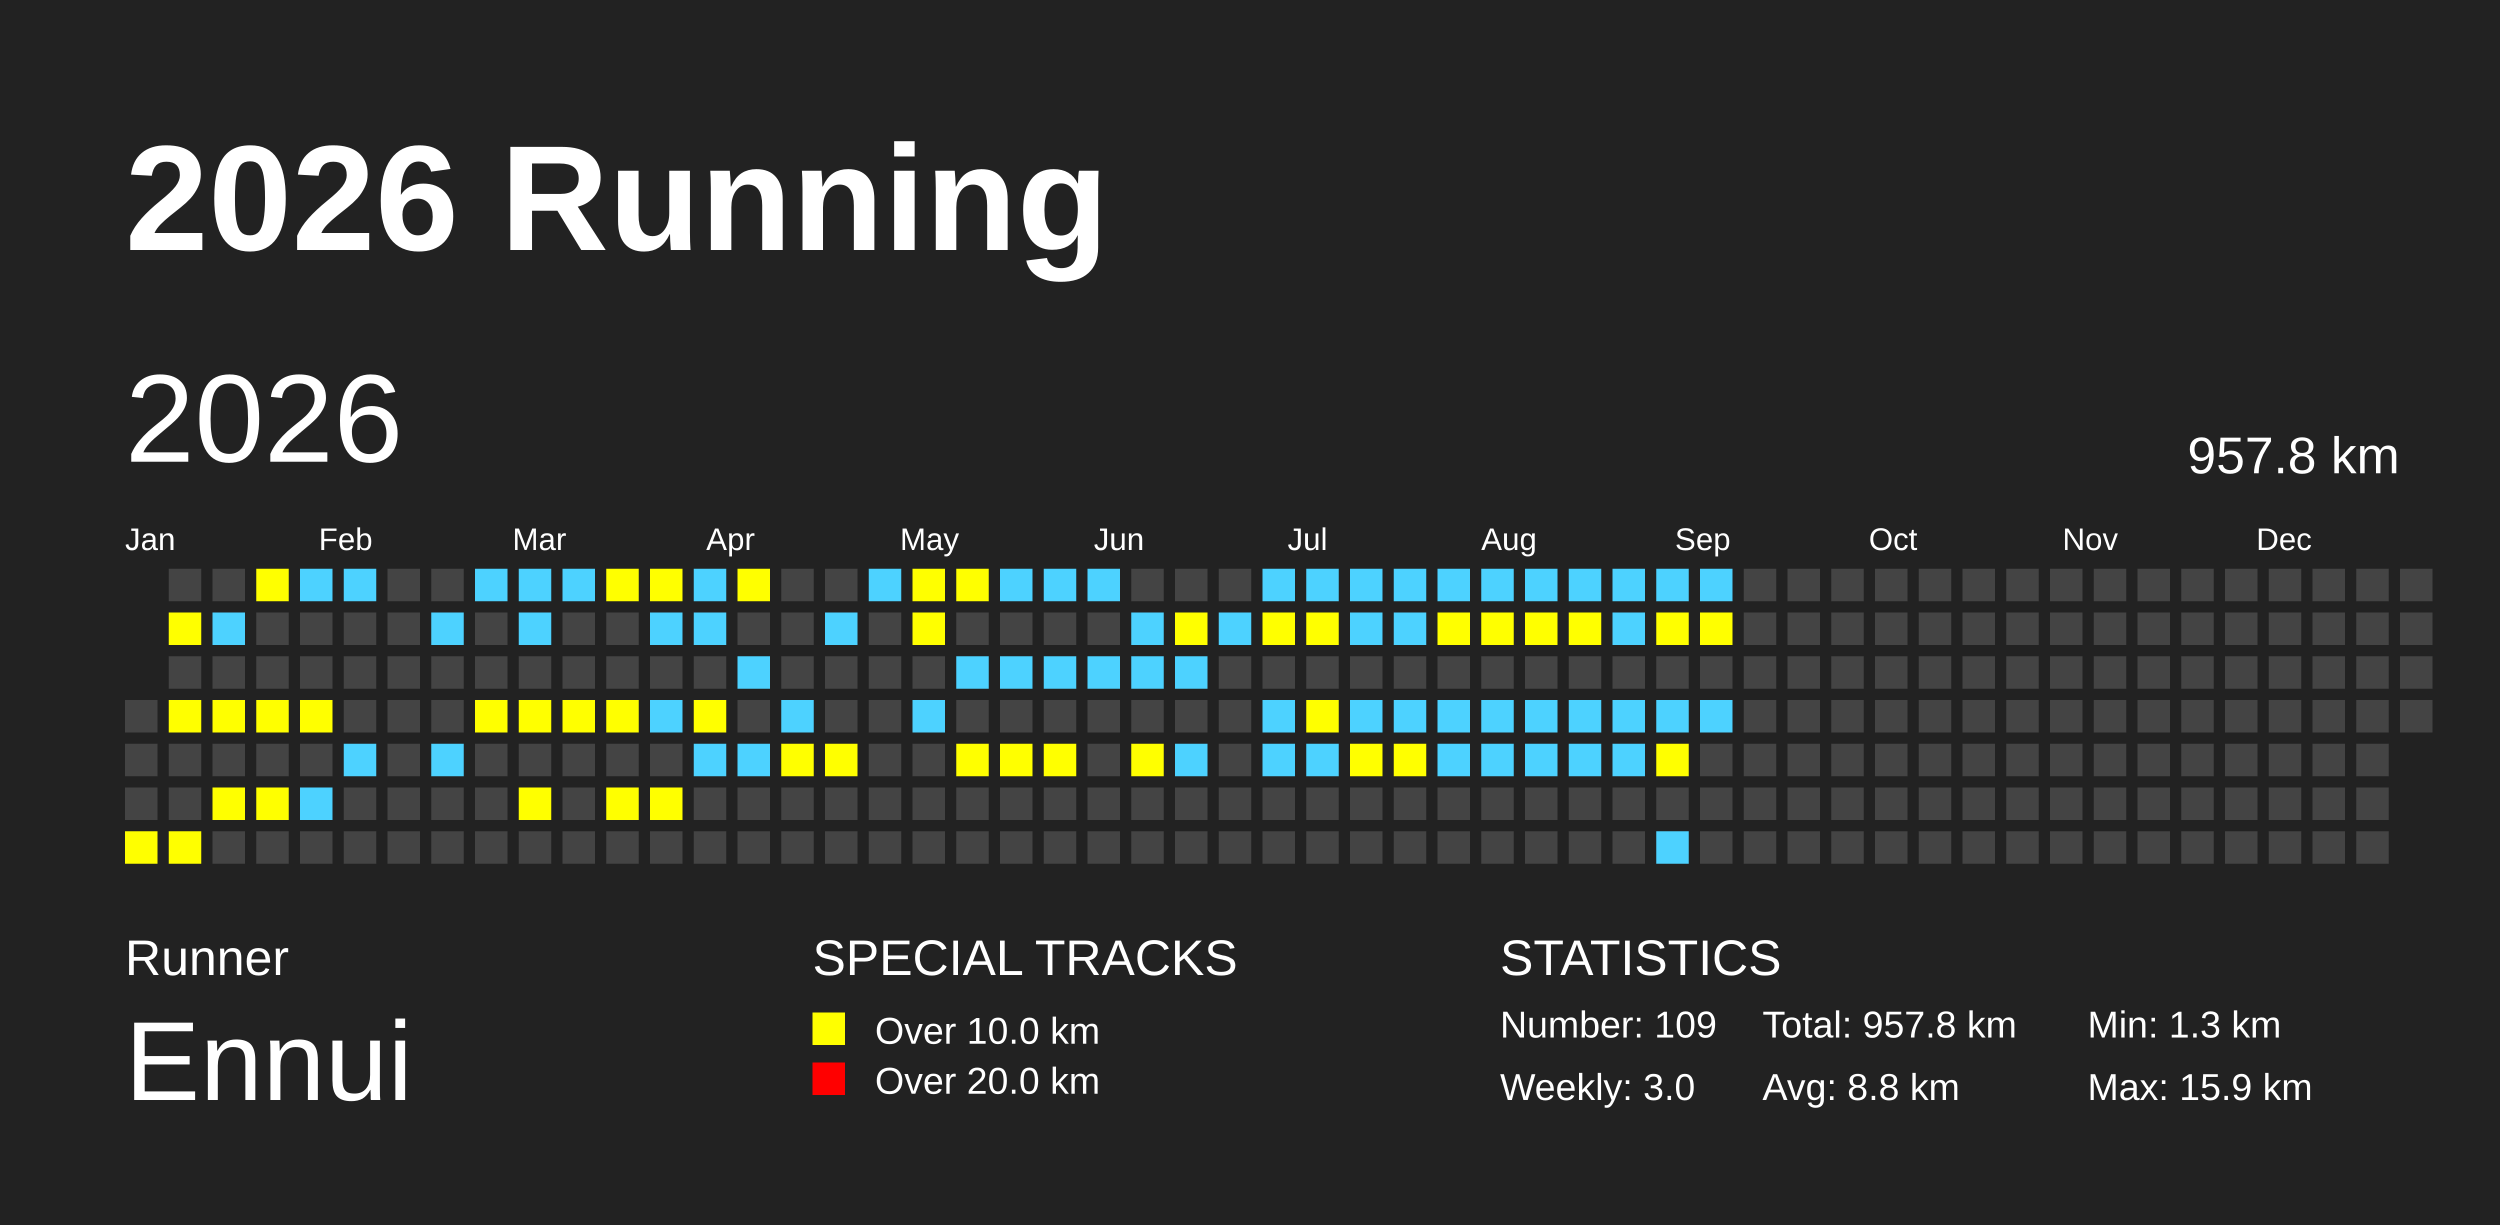
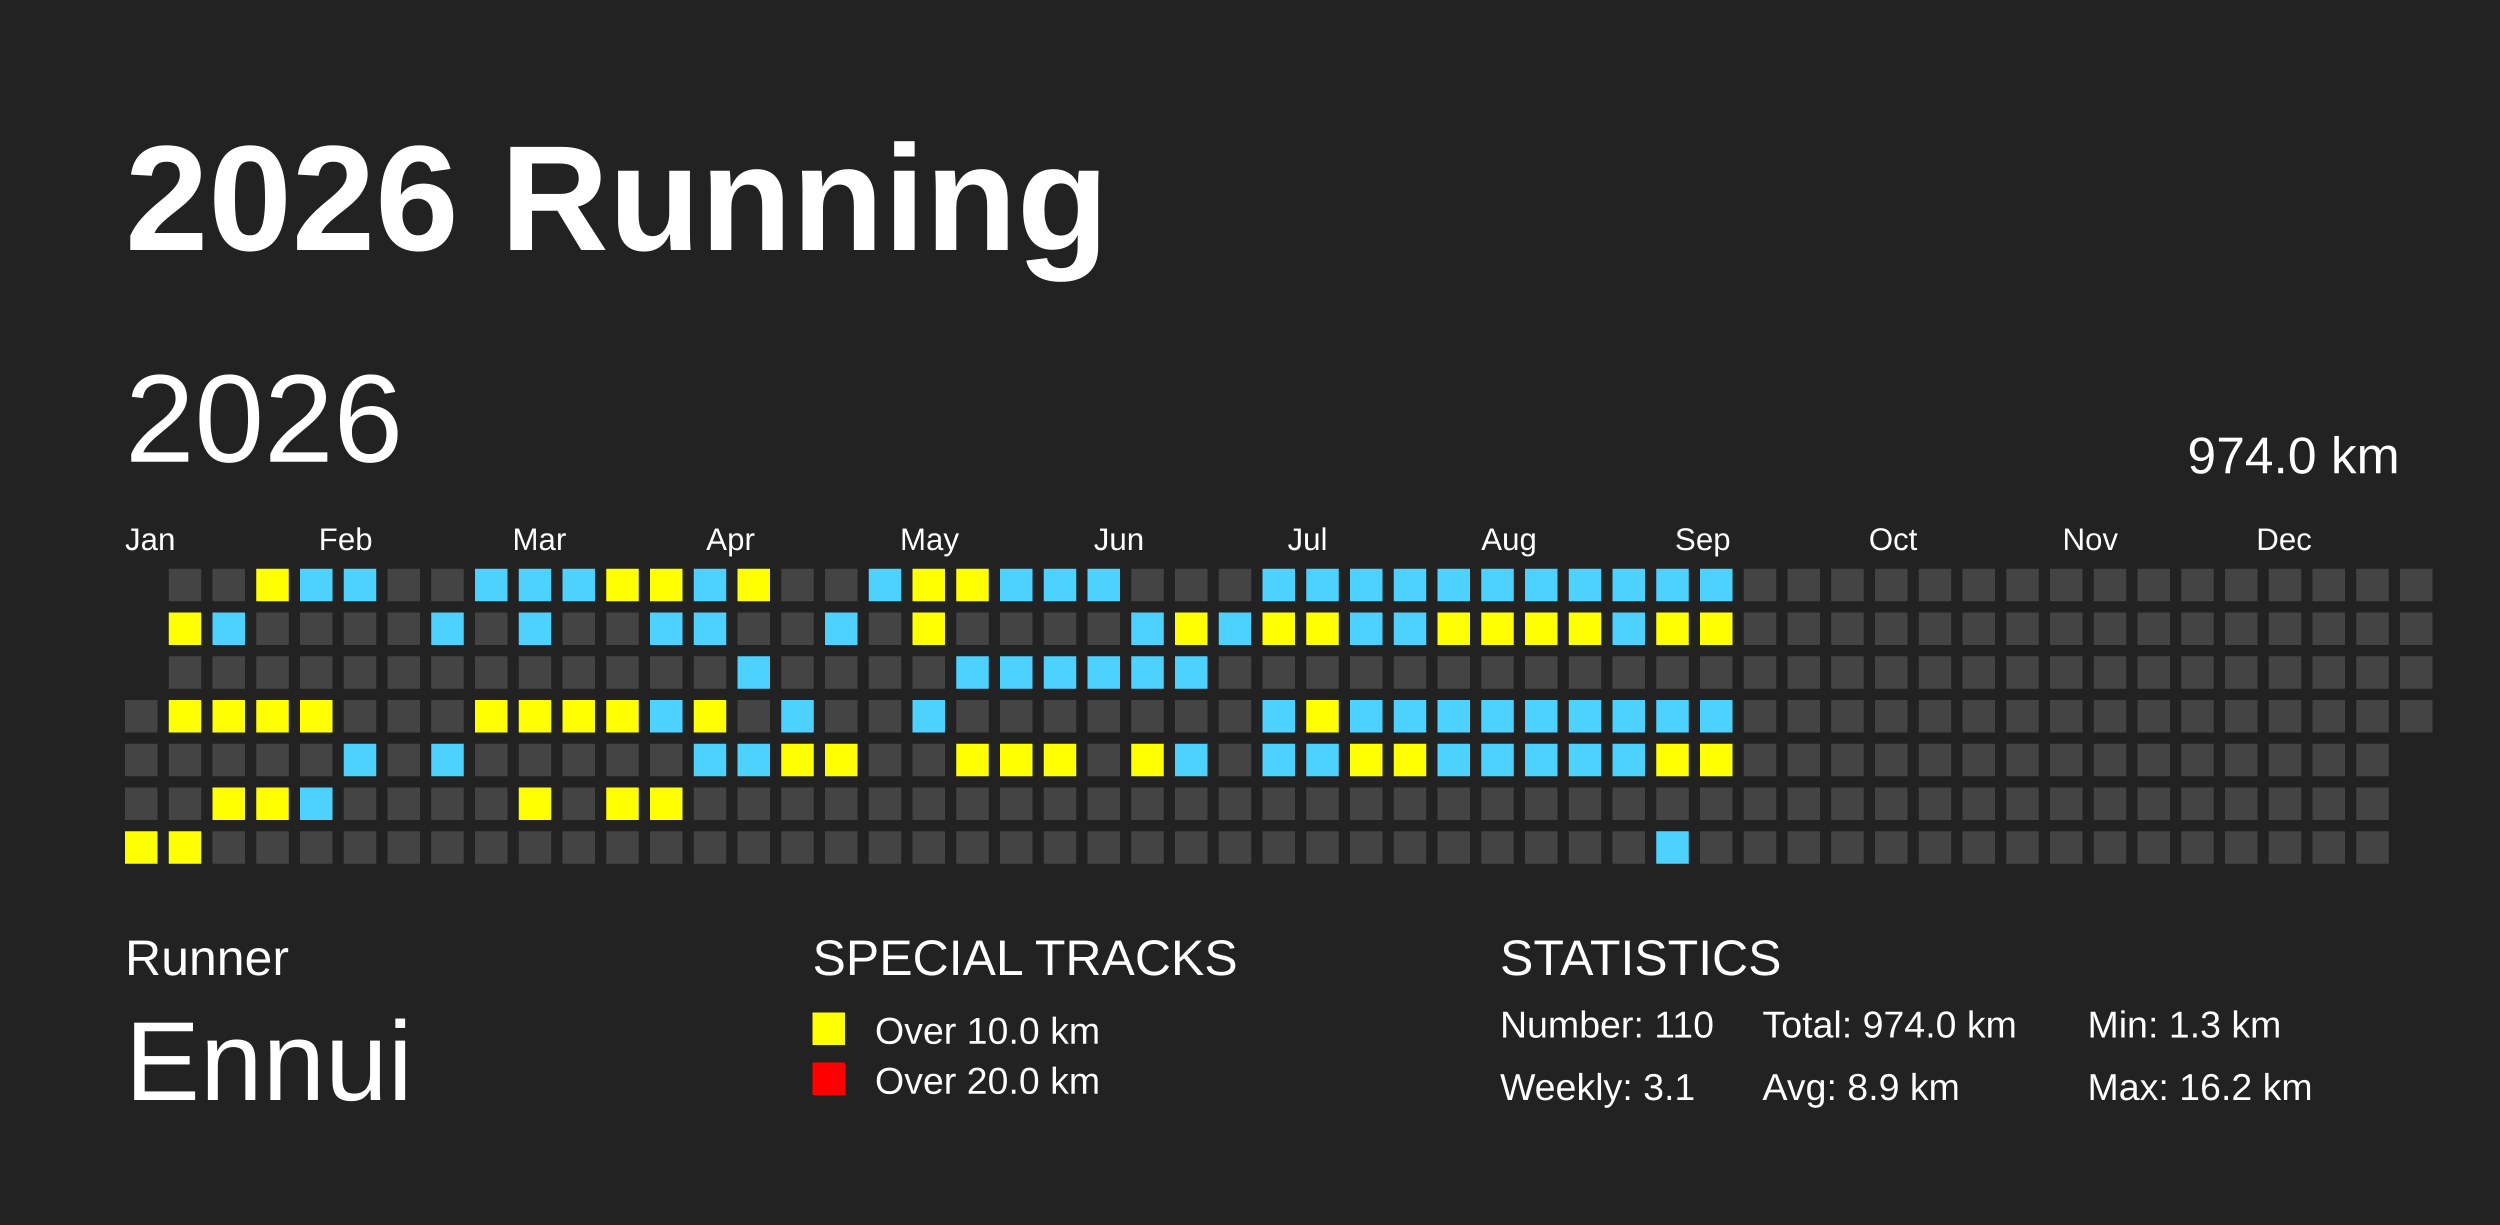
<svg xmlns="http://www.w3.org/2000/svg" baseProfile="full" height="98mm" version="1.1" viewBox="0,0,200,98" width="200mm">
  <defs />
  <rect fill="#222222" height="98" width="200" x="0" y="0" />
  <text fill="#FFFFFF" style="font-size:12px; font-family:Arial; font-weight:bold;" x="10" y="20">2026 Running</text>
  <text fill="#FFFFFF" style="font-size:4px; font-family:Arial" x="10" y="78">Runner</text>
  <text fill="#FFFFFF" style="font-size:9px; font-family:Arial" x="10" y="88">Ennui</text>
  <text fill="#FFFFFF" style="font-size:4px; font-family:Arial" x="65" y="78">SPECIAL TRACKS</text>
  <rect fill="yellow" height="2.6" width="2.6" x="65" y="81" />
  <text fill="#FFFFFF" style="font-size:3px; font-family:Arial" x="70" y="83.5">Over 10.0 km</text>
  <rect fill="red" height="2.6" width="2.6" x="65" y="85" />
  <text fill="#FFFFFF" style="font-size:3px; font-family:Arial" x="70" y="87.5">Over 20.0 km</text>
  <text fill="#FFFFFF" style="font-size:4px; font-family:Arial" x="120" y="78">STATISTICS</text>
-   <text fill="#FFFFFF" style="font-size:3px; font-family:Arial" x="120" y="83">Number: 109</text>
-   <text fill="#FFFFFF" style="font-size:3px; font-family:Arial" x="120" y="88">Weekly: 3.0</text>
-   <text fill="#FFFFFF" style="font-size:3px; font-family:Arial" x="141" y="83">Total: 957.8 km</text>
-   <text fill="#FFFFFF" style="font-size:3px; font-family:Arial" x="141" y="88">Avg: 8.8 km</text>
+   <text fill="#FFFFFF" style="font-size:3px; font-family:Arial" x="120" y="83">Number: 110</text>
+   <text fill="#FFFFFF" style="font-size:3px; font-family:Arial" x="120" y="88">Weekly: 3.1</text>
+   <text fill="#FFFFFF" style="font-size:3px; font-family:Arial" x="141" y="83">Total: 974.0 km</text>
+   <text fill="#FFFFFF" style="font-size:3px; font-family:Arial" x="141" y="88">Avg: 8.9 km</text>
  <text fill="#FFFFFF" style="font-size:3px; font-family:Arial" x="167" y="83">Min: 1.3 km</text>
-   <text fill="#FFFFFF" style="font-size:3px; font-family:Arial" x="167" y="88">Max: 15.9 km</text>
+   <text fill="#FFFFFF" style="font-size:3px; font-family:Arial" x="167" y="88">Max: 16.2 km</text>
  <text dominant-baseline="hanging" fill="#FFFFFF" style="font-size:10.0px; font-family:Arial;" x="10" y="30">2026</text>
-   <text dominant-baseline="hanging" fill="#FFFFFF" style="font-size:4.125px; font-family:Arial;" x="175" y="35">957.8 km</text>
+   <text dominant-baseline="hanging" fill="#FFFFFF" style="font-size:4.125px; font-family:Arial;" x="175" y="35">974.0 km</text>
  <text fill="#FFFFFF" style="font-size:2.5px; font-family:Arial" x="10.0" y="44">Jan</text>
  <text fill="#FFFFFF" style="font-size:2.5px; font-family:Arial" x="25.5" y="44">Feb</text>
  <text fill="#FFFFFF" style="font-size:2.5px; font-family:Arial" x="41.0" y="44">Mar</text>
  <text fill="#FFFFFF" style="font-size:2.5px; font-family:Arial" x="56.5" y="44">Apr</text>
  <text fill="#FFFFFF" style="font-size:2.5px; font-family:Arial" x="72.0" y="44">May</text>
  <text fill="#FFFFFF" style="font-size:2.5px; font-family:Arial" x="87.5" y="44">Jun</text>
  <text fill="#FFFFFF" style="font-size:2.5px; font-family:Arial" x="103.0" y="44">Jul</text>
  <text fill="#FFFFFF" style="font-size:2.5px; font-family:Arial" x="118.5" y="44">Aug</text>
  <text fill="#FFFFFF" style="font-size:2.5px; font-family:Arial" x="134.0" y="44">Sep</text>
  <text fill="#FFFFFF" style="font-size:2.5px; font-family:Arial" x="149.5" y="44">Oct</text>
  <text fill="#FFFFFF" style="font-size:2.5px; font-family:Arial" x="165.0" y="44">Nov</text>
  <text fill="#FFFFFF" style="font-size:2.5px; font-family:Arial" x="180.5" y="44">Dec</text>
  <rect fill="#444444" height="2.6" width="2.6" x="10.0" y="56.0" />
  <rect fill="#444444" height="2.6" width="2.6" x="10.0" y="59.5" />
  <rect fill="#444444" height="2.6" width="2.6" x="10.0" y="63.0" />
  <rect fill="yellow" height="2.6" width="2.6" x="10.0" y="66.5" />
  <rect fill="#444444" height="2.6" width="2.6" x="13.5" y="45.5" />
  <rect fill="yellow" height="2.6" width="2.6" x="13.5" y="49.0" />
  <rect fill="#444444" height="2.6" width="2.6" x="13.5" y="52.5" />
  <rect fill="yellow" height="2.6" width="2.6" x="13.5" y="56.0" />
  <rect fill="#444444" height="2.6" width="2.6" x="13.5" y="59.5" />
  <rect fill="#444444" height="2.6" width="2.6" x="13.5" y="63.0" />
  <rect fill="yellow" height="2.6" width="2.6" x="13.5" y="66.5" />
  <rect fill="#444444" height="2.6" width="2.6" x="17.0" y="45.5" />
  <rect fill="#4DD2FF" height="2.6" width="2.6" x="17.0" y="49.0" />
  <rect fill="#444444" height="2.6" width="2.6" x="17.0" y="52.5" />
  <rect fill="yellow" height="2.6" width="2.6" x="17.0" y="56.0" />
  <rect fill="#444444" height="2.6" width="2.6" x="17.0" y="59.5" />
  <rect fill="yellow" height="2.6" width="2.6" x="17.0" y="63.0" />
  <rect fill="#444444" height="2.6" width="2.6" x="17.0" y="66.5" />
  <rect fill="yellow" height="2.6" width="2.6" x="20.5" y="45.5" />
  <rect fill="#444444" height="2.6" width="2.6" x="20.5" y="49.0" />
  <rect fill="#444444" height="2.6" width="2.6" x="20.5" y="52.5" />
  <rect fill="yellow" height="2.6" width="2.6" x="20.5" y="56.0" />
  <rect fill="#444444" height="2.6" width="2.6" x="20.5" y="59.5" />
  <rect fill="yellow" height="2.6" width="2.6" x="20.5" y="63.0" />
  <rect fill="#444444" height="2.6" width="2.6" x="20.5" y="66.5" />
  <rect fill="#4DD2FF" height="2.6" width="2.6" x="24.0" y="45.5" />
  <rect fill="#444444" height="2.6" width="2.6" x="24.0" y="49.0" />
  <rect fill="#444444" height="2.6" width="2.6" x="24.0" y="52.5" />
  <rect fill="yellow" height="2.6" width="2.6" x="24.0" y="56.0" />
  <rect fill="#444444" height="2.6" width="2.6" x="24.0" y="59.5" />
  <rect fill="#4DD2FF" height="2.6" width="2.6" x="24.0" y="63.0" />
  <rect fill="#444444" height="2.6" width="2.6" x="24.0" y="66.5" />
  <rect fill="#4DD2FF" height="2.6" width="2.6" x="27.5" y="45.5" />
  <rect fill="#444444" height="2.6" width="2.6" x="27.5" y="49.0" />
  <rect fill="#444444" height="2.6" width="2.6" x="27.5" y="52.5" />
  <rect fill="#444444" height="2.6" width="2.6" x="27.5" y="56.0" />
  <rect fill="#4DD2FF" height="2.6" width="2.6" x="27.5" y="59.5" />
  <rect fill="#444444" height="2.6" width="2.6" x="27.5" y="63.0" />
  <rect fill="#444444" height="2.6" width="2.6" x="27.5" y="66.5" />
  <rect fill="#444444" height="2.6" width="2.6" x="31.0" y="45.5" />
  <rect fill="#444444" height="2.6" width="2.6" x="31.0" y="49.0" />
  <rect fill="#444444" height="2.6" width="2.6" x="31.0" y="52.5" />
  <rect fill="#444444" height="2.6" width="2.6" x="31.0" y="56.0" />
  <rect fill="#444444" height="2.6" width="2.6" x="31.0" y="59.5" />
  <rect fill="#444444" height="2.6" width="2.6" x="31.0" y="63.0" />
  <rect fill="#444444" height="2.6" width="2.6" x="31.0" y="66.5" />
  <rect fill="#444444" height="2.6" width="2.6" x="34.5" y="45.5" />
  <rect fill="#4DD2FF" height="2.6" width="2.6" x="34.5" y="49.0" />
  <rect fill="#444444" height="2.6" width="2.6" x="34.5" y="52.5" />
  <rect fill="#444444" height="2.6" width="2.6" x="34.5" y="56.0" />
  <rect fill="#4DD2FF" height="2.6" width="2.6" x="34.5" y="59.5" />
  <rect fill="#444444" height="2.6" width="2.6" x="34.5" y="63.0" />
  <rect fill="#444444" height="2.6" width="2.6" x="34.5" y="66.5" />
  <rect fill="#4DD2FF" height="2.6" width="2.6" x="38.0" y="45.5" />
  <rect fill="#444444" height="2.6" width="2.6" x="38.0" y="49.0" />
  <rect fill="#444444" height="2.6" width="2.6" x="38.0" y="52.5" />
  <rect fill="yellow" height="2.6" width="2.6" x="38.0" y="56.0" />
  <rect fill="#444444" height="2.6" width="2.6" x="38.0" y="59.5" />
  <rect fill="#444444" height="2.6" width="2.6" x="38.0" y="63.0" />
  <rect fill="#444444" height="2.6" width="2.6" x="38.0" y="66.5" />
  <rect fill="#4DD2FF" height="2.6" width="2.6" x="41.5" y="45.5" />
  <rect fill="#4DD2FF" height="2.6" width="2.6" x="41.5" y="49.0" />
  <rect fill="#444444" height="2.6" width="2.6" x="41.5" y="52.5" />
  <rect fill="yellow" height="2.6" width="2.6" x="41.5" y="56.0" />
  <rect fill="#444444" height="2.6" width="2.6" x="41.5" y="59.5" />
  <rect fill="yellow" height="2.6" width="2.6" x="41.5" y="63.0" />
  <rect fill="#444444" height="2.6" width="2.6" x="41.5" y="66.5" />
  <rect fill="#4DD2FF" height="2.6" width="2.6" x="45.0" y="45.5" />
  <rect fill="#444444" height="2.6" width="2.6" x="45.0" y="49.0" />
  <rect fill="#444444" height="2.6" width="2.6" x="45.0" y="52.5" />
  <rect fill="yellow" height="2.6" width="2.6" x="45.0" y="56.0" />
  <rect fill="#444444" height="2.6" width="2.6" x="45.0" y="59.5" />
  <rect fill="#444444" height="2.6" width="2.6" x="45.0" y="63.0" />
  <rect fill="#444444" height="2.6" width="2.6" x="45.0" y="66.5" />
  <rect fill="yellow" height="2.6" width="2.6" x="48.5" y="45.5" />
  <rect fill="#444444" height="2.6" width="2.6" x="48.5" y="49.0" />
  <rect fill="#444444" height="2.6" width="2.6" x="48.5" y="52.5" />
  <rect fill="yellow" height="2.6" width="2.6" x="48.5" y="56.0" />
  <rect fill="#444444" height="2.6" width="2.6" x="48.5" y="59.5" />
  <rect fill="yellow" height="2.6" width="2.6" x="48.5" y="63.0" />
  <rect fill="#444444" height="2.6" width="2.6" x="48.5" y="66.5" />
  <rect fill="yellow" height="2.6" width="2.6" x="52.0" y="45.5" />
  <rect fill="#4DD2FF" height="2.6" width="2.6" x="52.0" y="49.0" />
  <rect fill="#444444" height="2.6" width="2.6" x="52.0" y="52.5" />
  <rect fill="#4DD2FF" height="2.6" width="2.6" x="52.0" y="56.0" />
  <rect fill="#444444" height="2.6" width="2.6" x="52.0" y="59.5" />
  <rect fill="yellow" height="2.6" width="2.6" x="52.0" y="63.0" />
  <rect fill="#444444" height="2.6" width="2.6" x="52.0" y="66.5" />
  <rect fill="#4DD2FF" height="2.6" width="2.6" x="55.5" y="45.5" />
  <rect fill="#4DD2FF" height="2.6" width="2.6" x="55.5" y="49.0" />
  <rect fill="#444444" height="2.6" width="2.6" x="55.5" y="52.5" />
  <rect fill="yellow" height="2.6" width="2.6" x="55.5" y="56.0" />
  <rect fill="#4DD2FF" height="2.6" width="2.6" x="55.5" y="59.5" />
  <rect fill="#444444" height="2.6" width="2.6" x="55.5" y="63.0" />
  <rect fill="#444444" height="2.6" width="2.6" x="55.5" y="66.5" />
  <rect fill="yellow" height="2.6" width="2.6" x="59.0" y="45.5" />
  <rect fill="#444444" height="2.6" width="2.6" x="59.0" y="49.0" />
  <rect fill="#4DD2FF" height="2.6" width="2.6" x="59.0" y="52.5" />
  <rect fill="#444444" height="2.6" width="2.6" x="59.0" y="56.0" />
  <rect fill="#4DD2FF" height="2.6" width="2.6" x="59.0" y="59.5" />
  <rect fill="#444444" height="2.6" width="2.6" x="59.0" y="63.0" />
  <rect fill="#444444" height="2.6" width="2.6" x="59.0" y="66.5" />
  <rect fill="#444444" height="2.6" width="2.6" x="62.5" y="45.5" />
  <rect fill="#444444" height="2.6" width="2.6" x="62.5" y="49.0" />
  <rect fill="#444444" height="2.6" width="2.6" x="62.5" y="52.5" />
  <rect fill="#4DD2FF" height="2.6" width="2.6" x="62.5" y="56.0" />
  <rect fill="yellow" height="2.6" width="2.6" x="62.5" y="59.5" />
  <rect fill="#444444" height="2.6" width="2.6" x="62.5" y="63.0" />
  <rect fill="#444444" height="2.6" width="2.6" x="62.5" y="66.5" />
  <rect fill="#444444" height="2.6" width="2.6" x="66.0" y="45.5" />
  <rect fill="#4DD2FF" height="2.6" width="2.6" x="66.0" y="49.0" />
  <rect fill="#444444" height="2.6" width="2.6" x="66.0" y="52.5" />
  <rect fill="#444444" height="2.6" width="2.6" x="66.0" y="56.0" />
  <rect fill="yellow" height="2.6" width="2.6" x="66.0" y="59.5" />
  <rect fill="#444444" height="2.6" width="2.6" x="66.0" y="63.0" />
  <rect fill="#444444" height="2.6" width="2.6" x="66.0" y="66.5" />
  <rect fill="#4DD2FF" height="2.6" width="2.6" x="69.5" y="45.5" />
  <rect fill="#444444" height="2.6" width="2.6" x="69.5" y="49.0" />
  <rect fill="#444444" height="2.6" width="2.6" x="69.5" y="52.5" />
  <rect fill="#444444" height="2.6" width="2.6" x="69.5" y="56.0" />
  <rect fill="#444444" height="2.6" width="2.6" x="69.5" y="59.5" />
  <rect fill="#444444" height="2.6" width="2.6" x="69.5" y="63.0" />
  <rect fill="#444444" height="2.6" width="2.6" x="69.5" y="66.5" />
  <rect fill="yellow" height="2.6" width="2.6" x="73.0" y="45.5" />
  <rect fill="yellow" height="2.6" width="2.6" x="73.0" y="49.0" />
  <rect fill="#444444" height="2.6" width="2.6" x="73.0" y="52.5" />
  <rect fill="#4DD2FF" height="2.6" width="2.6" x="73.0" y="56.0" />
  <rect fill="#444444" height="2.6" width="2.6" x="73.0" y="59.5" />
  <rect fill="#444444" height="2.6" width="2.6" x="73.0" y="63.0" />
  <rect fill="#444444" height="2.6" width="2.6" x="73.0" y="66.5" />
  <rect fill="yellow" height="2.6" width="2.6" x="76.5" y="45.5" />
  <rect fill="#444444" height="2.6" width="2.6" x="76.5" y="49.0" />
  <rect fill="#4DD2FF" height="2.6" width="2.6" x="76.5" y="52.5" />
  <rect fill="#444444" height="2.6" width="2.6" x="76.5" y="56.0" />
  <rect fill="yellow" height="2.6" width="2.6" x="76.5" y="59.5" />
  <rect fill="#444444" height="2.6" width="2.6" x="76.5" y="63.0" />
  <rect fill="#444444" height="2.6" width="2.6" x="76.5" y="66.5" />
  <rect fill="#4DD2FF" height="2.6" width="2.6" x="80.0" y="45.5" />
  <rect fill="#444444" height="2.6" width="2.6" x="80.0" y="49.0" />
  <rect fill="#4DD2FF" height="2.6" width="2.6" x="80.0" y="52.5" />
  <rect fill="#444444" height="2.6" width="2.6" x="80.0" y="56.0" />
  <rect fill="yellow" height="2.6" width="2.6" x="80.0" y="59.5" />
  <rect fill="#444444" height="2.6" width="2.6" x="80.0" y="63.0" />
  <rect fill="#444444" height="2.6" width="2.6" x="80.0" y="66.5" />
  <rect fill="#4DD2FF" height="2.6" width="2.6" x="83.5" y="45.5" />
  <rect fill="#444444" height="2.6" width="2.6" x="83.5" y="49.0" />
  <rect fill="#4DD2FF" height="2.6" width="2.6" x="83.5" y="52.5" />
  <rect fill="#444444" height="2.6" width="2.6" x="83.5" y="56.0" />
  <rect fill="yellow" height="2.6" width="2.6" x="83.5" y="59.5" />
  <rect fill="#444444" height="2.6" width="2.6" x="83.5" y="63.0" />
  <rect fill="#444444" height="2.6" width="2.6" x="83.5" y="66.5" />
  <rect fill="#4DD2FF" height="2.6" width="2.6" x="87.0" y="45.5" />
  <rect fill="#444444" height="2.6" width="2.6" x="87.0" y="49.0" />
  <rect fill="#4DD2FF" height="2.6" width="2.6" x="87.0" y="52.5" />
  <rect fill="#444444" height="2.6" width="2.6" x="87.0" y="56.0" />
  <rect fill="#444444" height="2.6" width="2.6" x="87.0" y="59.5" />
  <rect fill="#444444" height="2.6" width="2.6" x="87.0" y="63.0" />
  <rect fill="#444444" height="2.6" width="2.6" x="87.0" y="66.5" />
  <rect fill="#444444" height="2.6" width="2.6" x="90.5" y="45.5" />
  <rect fill="#4DD2FF" height="2.6" width="2.6" x="90.5" y="49.0" />
  <rect fill="#4DD2FF" height="2.6" width="2.6" x="90.5" y="52.5" />
  <rect fill="#444444" height="2.6" width="2.6" x="90.5" y="56.0" />
  <rect fill="yellow" height="2.6" width="2.6" x="90.5" y="59.5" />
  <rect fill="#444444" height="2.6" width="2.6" x="90.5" y="63.0" />
  <rect fill="#444444" height="2.6" width="2.6" x="90.5" y="66.5" />
  <rect fill="#444444" height="2.6" width="2.6" x="94.0" y="45.5" />
  <rect fill="yellow" height="2.6" width="2.6" x="94.0" y="49.0" />
  <rect fill="#4DD2FF" height="2.6" width="2.6" x="94.0" y="52.5" />
  <rect fill="#444444" height="2.6" width="2.6" x="94.0" y="56.0" />
  <rect fill="#4DD2FF" height="2.6" width="2.6" x="94.0" y="59.5" />
  <rect fill="#444444" height="2.6" width="2.6" x="94.0" y="63.0" />
  <rect fill="#444444" height="2.6" width="2.6" x="94.0" y="66.5" />
  <rect fill="#444444" height="2.6" width="2.6" x="97.5" y="45.5" />
  <rect fill="#4DD2FF" height="2.6" width="2.6" x="97.5" y="49.0" />
  <rect fill="#444444" height="2.6" width="2.6" x="97.5" y="52.5" />
  <rect fill="#444444" height="2.6" width="2.6" x="97.5" y="56.0" />
  <rect fill="#444444" height="2.6" width="2.6" x="97.5" y="59.5" />
  <rect fill="#444444" height="2.6" width="2.6" x="97.5" y="63.0" />
  <rect fill="#444444" height="2.6" width="2.6" x="97.5" y="66.5" />
  <rect fill="#4DD2FF" height="2.6" width="2.6" x="101.0" y="45.5" />
  <rect fill="yellow" height="2.6" width="2.6" x="101.0" y="49.0" />
  <rect fill="#444444" height="2.6" width="2.6" x="101.0" y="52.5" />
  <rect fill="#4DD2FF" height="2.6" width="2.6" x="101.0" y="56.0" />
  <rect fill="#4DD2FF" height="2.6" width="2.6" x="101.0" y="59.5" />
  <rect fill="#444444" height="2.6" width="2.6" x="101.0" y="63.0" />
  <rect fill="#444444" height="2.6" width="2.6" x="101.0" y="66.5" />
  <rect fill="#4DD2FF" height="2.6" width="2.6" x="104.5" y="45.5" />
  <rect fill="yellow" height="2.6" width="2.6" x="104.5" y="49.0" />
  <rect fill="#444444" height="2.6" width="2.6" x="104.5" y="52.5" />
  <rect fill="yellow" height="2.6" width="2.6" x="104.5" y="56.0" />
  <rect fill="#4DD2FF" height="2.6" width="2.6" x="104.5" y="59.5" />
  <rect fill="#444444" height="2.6" width="2.6" x="104.5" y="63.0" />
  <rect fill="#444444" height="2.6" width="2.6" x="104.5" y="66.5" />
  <rect fill="#4DD2FF" height="2.6" width="2.6" x="108.0" y="45.5" />
  <rect fill="#4DD2FF" height="2.6" width="2.6" x="108.0" y="49.0" />
  <rect fill="#444444" height="2.6" width="2.6" x="108.0" y="52.5" />
  <rect fill="#4DD2FF" height="2.6" width="2.6" x="108.0" y="56.0" />
  <rect fill="yellow" height="2.6" width="2.6" x="108.0" y="59.5" />
  <rect fill="#444444" height="2.6" width="2.6" x="108.0" y="63.0" />
  <rect fill="#444444" height="2.6" width="2.6" x="108.0" y="66.5" />
  <rect fill="#4DD2FF" height="2.6" width="2.6" x="111.5" y="45.5" />
  <rect fill="#4DD2FF" height="2.6" width="2.6" x="111.5" y="49.0" />
  <rect fill="#444444" height="2.6" width="2.6" x="111.5" y="52.5" />
  <rect fill="#4DD2FF" height="2.6" width="2.6" x="111.5" y="56.0" />
  <rect fill="yellow" height="2.6" width="2.6" x="111.5" y="59.5" />
  <rect fill="#444444" height="2.6" width="2.6" x="111.5" y="63.0" />
  <rect fill="#444444" height="2.6" width="2.6" x="111.5" y="66.5" />
  <rect fill="#4DD2FF" height="2.6" width="2.6" x="115.0" y="45.5" />
  <rect fill="yellow" height="2.6" width="2.6" x="115.0" y="49.0" />
  <rect fill="#444444" height="2.6" width="2.6" x="115.0" y="52.5" />
  <rect fill="#4DD2FF" height="2.6" width="2.6" x="115.0" y="56.0" />
  <rect fill="#4DD2FF" height="2.6" width="2.6" x="115.0" y="59.5" />
  <rect fill="#444444" height="2.6" width="2.6" x="115.0" y="63.0" />
  <rect fill="#444444" height="2.6" width="2.6" x="115.0" y="66.5" />
  <rect fill="#4DD2FF" height="2.6" width="2.6" x="118.5" y="45.5" />
  <rect fill="yellow" height="2.6" width="2.6" x="118.5" y="49.0" />
  <rect fill="#444444" height="2.6" width="2.6" x="118.5" y="52.5" />
  <rect fill="#4DD2FF" height="2.6" width="2.6" x="118.5" y="56.0" />
  <rect fill="#4DD2FF" height="2.6" width="2.6" x="118.5" y="59.5" />
  <rect fill="#444444" height="2.6" width="2.6" x="118.5" y="63.0" />
  <rect fill="#444444" height="2.6" width="2.6" x="118.5" y="66.5" />
  <rect fill="#4DD2FF" height="2.6" width="2.6" x="122.0" y="45.5" />
  <rect fill="yellow" height="2.6" width="2.6" x="122.0" y="49.0" />
  <rect fill="#444444" height="2.6" width="2.6" x="122.0" y="52.5" />
  <rect fill="#4DD2FF" height="2.6" width="2.6" x="122.0" y="56.0" />
  <rect fill="#4DD2FF" height="2.6" width="2.6" x="122.0" y="59.5" />
  <rect fill="#444444" height="2.6" width="2.6" x="122.0" y="63.0" />
  <rect fill="#444444" height="2.6" width="2.6" x="122.0" y="66.5" />
  <rect fill="#4DD2FF" height="2.6" width="2.6" x="125.5" y="45.5" />
  <rect fill="yellow" height="2.6" width="2.6" x="125.5" y="49.0" />
  <rect fill="#444444" height="2.6" width="2.6" x="125.5" y="52.5" />
  <rect fill="#4DD2FF" height="2.6" width="2.6" x="125.5" y="56.0" />
  <rect fill="#4DD2FF" height="2.6" width="2.6" x="125.5" y="59.5" />
  <rect fill="#444444" height="2.6" width="2.6" x="125.5" y="63.0" />
  <rect fill="#444444" height="2.6" width="2.6" x="125.5" y="66.5" />
  <rect fill="#4DD2FF" height="2.6" width="2.6" x="129.0" y="45.5" />
  <rect fill="#4DD2FF" height="2.6" width="2.6" x="129.0" y="49.0" />
  <rect fill="#444444" height="2.6" width="2.6" x="129.0" y="52.5" />
  <rect fill="#4DD2FF" height="2.6" width="2.6" x="129.0" y="56.0" />
  <rect fill="#4DD2FF" height="2.6" width="2.6" x="129.0" y="59.5" />
  <rect fill="#444444" height="2.6" width="2.6" x="129.0" y="63.0" />
  <rect fill="#444444" height="2.6" width="2.6" x="129.0" y="66.5" />
  <rect fill="#4DD2FF" height="2.6" width="2.6" x="132.5" y="45.5" />
  <rect fill="yellow" height="2.6" width="2.6" x="132.5" y="49.0" />
  <rect fill="#444444" height="2.6" width="2.6" x="132.5" y="52.5" />
  <rect fill="#4DD2FF" height="2.6" width="2.6" x="132.5" y="56.0" />
  <rect fill="yellow" height="2.6" width="2.6" x="132.5" y="59.5" />
  <rect fill="#444444" height="2.6" width="2.6" x="132.5" y="63.0" />
  <rect fill="#4DD2FF" height="2.6" width="2.6" x="132.5" y="66.5" />
  <rect fill="#4DD2FF" height="2.6" width="2.6" x="136.0" y="45.5" />
  <rect fill="yellow" height="2.6" width="2.6" x="136.0" y="49.0" />
  <rect fill="#444444" height="2.6" width="2.6" x="136.0" y="52.5" />
  <rect fill="#4DD2FF" height="2.6" width="2.6" x="136.0" y="56.0" />
-   <rect fill="#444444" height="2.6" width="2.6" x="136.0" y="59.5" />
+   <rect fill="yellow" height="2.6" width="2.6" x="136.0" y="59.5" />
  <rect fill="#444444" height="2.6" width="2.6" x="136.0" y="63.0" />
  <rect fill="#444444" height="2.6" width="2.6" x="136.0" y="66.5" />
  <rect fill="#444444" height="2.6" width="2.6" x="139.5" y="45.5" />
  <rect fill="#444444" height="2.6" width="2.6" x="139.5" y="49.0" />
  <rect fill="#444444" height="2.6" width="2.6" x="139.5" y="52.5" />
  <rect fill="#444444" height="2.6" width="2.6" x="139.5" y="56.0" />
  <rect fill="#444444" height="2.6" width="2.6" x="139.5" y="59.5" />
  <rect fill="#444444" height="2.6" width="2.6" x="139.5" y="63.0" />
  <rect fill="#444444" height="2.6" width="2.6" x="139.5" y="66.5" />
  <rect fill="#444444" height="2.6" width="2.6" x="143.0" y="45.5" />
  <rect fill="#444444" height="2.6" width="2.6" x="143.0" y="49.0" />
  <rect fill="#444444" height="2.6" width="2.6" x="143.0" y="52.5" />
  <rect fill="#444444" height="2.6" width="2.6" x="143.0" y="56.0" />
  <rect fill="#444444" height="2.6" width="2.6" x="143.0" y="59.5" />
  <rect fill="#444444" height="2.6" width="2.6" x="143.0" y="63.0" />
  <rect fill="#444444" height="2.6" width="2.6" x="143.0" y="66.5" />
  <rect fill="#444444" height="2.6" width="2.6" x="146.5" y="45.5" />
  <rect fill="#444444" height="2.6" width="2.6" x="146.5" y="49.0" />
  <rect fill="#444444" height="2.6" width="2.6" x="146.5" y="52.5" />
  <rect fill="#444444" height="2.6" width="2.6" x="146.5" y="56.0" />
  <rect fill="#444444" height="2.6" width="2.6" x="146.5" y="59.5" />
  <rect fill="#444444" height="2.6" width="2.6" x="146.5" y="63.0" />
  <rect fill="#444444" height="2.6" width="2.6" x="146.5" y="66.5" />
  <rect fill="#444444" height="2.6" width="2.6" x="150.0" y="45.5" />
  <rect fill="#444444" height="2.6" width="2.6" x="150.0" y="49.0" />
  <rect fill="#444444" height="2.6" width="2.6" x="150.0" y="52.5" />
  <rect fill="#444444" height="2.6" width="2.6" x="150.0" y="56.0" />
  <rect fill="#444444" height="2.6" width="2.6" x="150.0" y="59.5" />
  <rect fill="#444444" height="2.6" width="2.6" x="150.0" y="63.0" />
  <rect fill="#444444" height="2.6" width="2.6" x="150.0" y="66.5" />
  <rect fill="#444444" height="2.6" width="2.6" x="153.5" y="45.5" />
  <rect fill="#444444" height="2.6" width="2.6" x="153.5" y="49.0" />
  <rect fill="#444444" height="2.6" width="2.6" x="153.5" y="52.5" />
  <rect fill="#444444" height="2.6" width="2.6" x="153.5" y="56.0" />
  <rect fill="#444444" height="2.6" width="2.6" x="153.5" y="59.5" />
  <rect fill="#444444" height="2.6" width="2.6" x="153.5" y="63.0" />
  <rect fill="#444444" height="2.6" width="2.6" x="153.5" y="66.5" />
  <rect fill="#444444" height="2.6" width="2.6" x="157.0" y="45.5" />
  <rect fill="#444444" height="2.6" width="2.6" x="157.0" y="49.0" />
  <rect fill="#444444" height="2.6" width="2.6" x="157.0" y="52.5" />
  <rect fill="#444444" height="2.6" width="2.6" x="157.0" y="56.0" />
  <rect fill="#444444" height="2.6" width="2.6" x="157.0" y="59.5" />
  <rect fill="#444444" height="2.6" width="2.6" x="157.0" y="63.0" />
  <rect fill="#444444" height="2.6" width="2.6" x="157.0" y="66.5" />
  <rect fill="#444444" height="2.6" width="2.6" x="160.5" y="45.5" />
  <rect fill="#444444" height="2.6" width="2.6" x="160.5" y="49.0" />
  <rect fill="#444444" height="2.6" width="2.6" x="160.5" y="52.5" />
  <rect fill="#444444" height="2.6" width="2.6" x="160.5" y="56.0" />
  <rect fill="#444444" height="2.6" width="2.6" x="160.5" y="59.5" />
  <rect fill="#444444" height="2.6" width="2.6" x="160.5" y="63.0" />
  <rect fill="#444444" height="2.6" width="2.6" x="160.5" y="66.5" />
  <rect fill="#444444" height="2.6" width="2.6" x="164.0" y="45.5" />
  <rect fill="#444444" height="2.6" width="2.6" x="164.0" y="49.0" />
  <rect fill="#444444" height="2.6" width="2.6" x="164.0" y="52.5" />
  <rect fill="#444444" height="2.6" width="2.6" x="164.0" y="56.0" />
  <rect fill="#444444" height="2.6" width="2.6" x="164.0" y="59.5" />
  <rect fill="#444444" height="2.6" width="2.6" x="164.0" y="63.0" />
  <rect fill="#444444" height="2.6" width="2.6" x="164.0" y="66.5" />
  <rect fill="#444444" height="2.6" width="2.6" x="167.5" y="45.5" />
  <rect fill="#444444" height="2.6" width="2.6" x="167.5" y="49.0" />
  <rect fill="#444444" height="2.6" width="2.6" x="167.5" y="52.5" />
  <rect fill="#444444" height="2.6" width="2.6" x="167.5" y="56.0" />
  <rect fill="#444444" height="2.6" width="2.6" x="167.5" y="59.5" />
  <rect fill="#444444" height="2.6" width="2.6" x="167.5" y="63.0" />
  <rect fill="#444444" height="2.6" width="2.6" x="167.5" y="66.5" />
  <rect fill="#444444" height="2.6" width="2.6" x="171.0" y="45.5" />
  <rect fill="#444444" height="2.6" width="2.6" x="171.0" y="49.0" />
  <rect fill="#444444" height="2.6" width="2.6" x="171.0" y="52.5" />
  <rect fill="#444444" height="2.6" width="2.6" x="171.0" y="56.0" />
  <rect fill="#444444" height="2.6" width="2.6" x="171.0" y="59.5" />
  <rect fill="#444444" height="2.6" width="2.6" x="171.0" y="63.0" />
  <rect fill="#444444" height="2.6" width="2.6" x="171.0" y="66.5" />
  <rect fill="#444444" height="2.6" width="2.6" x="174.5" y="45.5" />
  <rect fill="#444444" height="2.6" width="2.6" x="174.5" y="49.0" />
  <rect fill="#444444" height="2.6" width="2.6" x="174.5" y="52.5" />
  <rect fill="#444444" height="2.6" width="2.6" x="174.5" y="56.0" />
  <rect fill="#444444" height="2.6" width="2.6" x="174.5" y="59.5" />
  <rect fill="#444444" height="2.6" width="2.6" x="174.5" y="63.0" />
  <rect fill="#444444" height="2.6" width="2.6" x="174.5" y="66.5" />
  <rect fill="#444444" height="2.6" width="2.6" x="178.0" y="45.5" />
  <rect fill="#444444" height="2.6" width="2.6" x="178.0" y="49.0" />
  <rect fill="#444444" height="2.6" width="2.6" x="178.0" y="52.5" />
  <rect fill="#444444" height="2.6" width="2.6" x="178.0" y="56.0" />
  <rect fill="#444444" height="2.6" width="2.6" x="178.0" y="59.5" />
  <rect fill="#444444" height="2.6" width="2.6" x="178.0" y="63.0" />
  <rect fill="#444444" height="2.6" width="2.6" x="178.0" y="66.5" />
  <rect fill="#444444" height="2.6" width="2.6" x="181.5" y="45.5" />
  <rect fill="#444444" height="2.6" width="2.6" x="181.5" y="49.0" />
  <rect fill="#444444" height="2.6" width="2.6" x="181.5" y="52.5" />
  <rect fill="#444444" height="2.6" width="2.6" x="181.5" y="56.0" />
  <rect fill="#444444" height="2.6" width="2.6" x="181.5" y="59.5" />
  <rect fill="#444444" height="2.6" width="2.6" x="181.5" y="63.0" />
  <rect fill="#444444" height="2.6" width="2.6" x="181.5" y="66.5" />
  <rect fill="#444444" height="2.6" width="2.6" x="185.0" y="45.5" />
  <rect fill="#444444" height="2.6" width="2.6" x="185.0" y="49.0" />
  <rect fill="#444444" height="2.6" width="2.6" x="185.0" y="52.5" />
  <rect fill="#444444" height="2.6" width="2.6" x="185.0" y="56.0" />
  <rect fill="#444444" height="2.6" width="2.6" x="185.0" y="59.5" />
  <rect fill="#444444" height="2.6" width="2.6" x="185.0" y="63.0" />
  <rect fill="#444444" height="2.6" width="2.6" x="185.0" y="66.5" />
  <rect fill="#444444" height="2.6" width="2.6" x="188.5" y="45.5" />
  <rect fill="#444444" height="2.6" width="2.6" x="188.5" y="49.0" />
  <rect fill="#444444" height="2.6" width="2.6" x="188.5" y="52.5" />
  <rect fill="#444444" height="2.6" width="2.6" x="188.5" y="56.0" />
  <rect fill="#444444" height="2.6" width="2.6" x="188.5" y="59.5" />
  <rect fill="#444444" height="2.6" width="2.6" x="188.5" y="63.0" />
  <rect fill="#444444" height="2.6" width="2.6" x="188.5" y="66.5" />
  <rect fill="#444444" height="2.6" width="2.6" x="192.0" y="45.5" />
  <rect fill="#444444" height="2.6" width="2.6" x="192.0" y="49.0" />
  <rect fill="#444444" height="2.6" width="2.6" x="192.0" y="52.5" />
  <rect fill="#444444" height="2.6" width="2.6" x="192.0" y="56.0" />
</svg>
